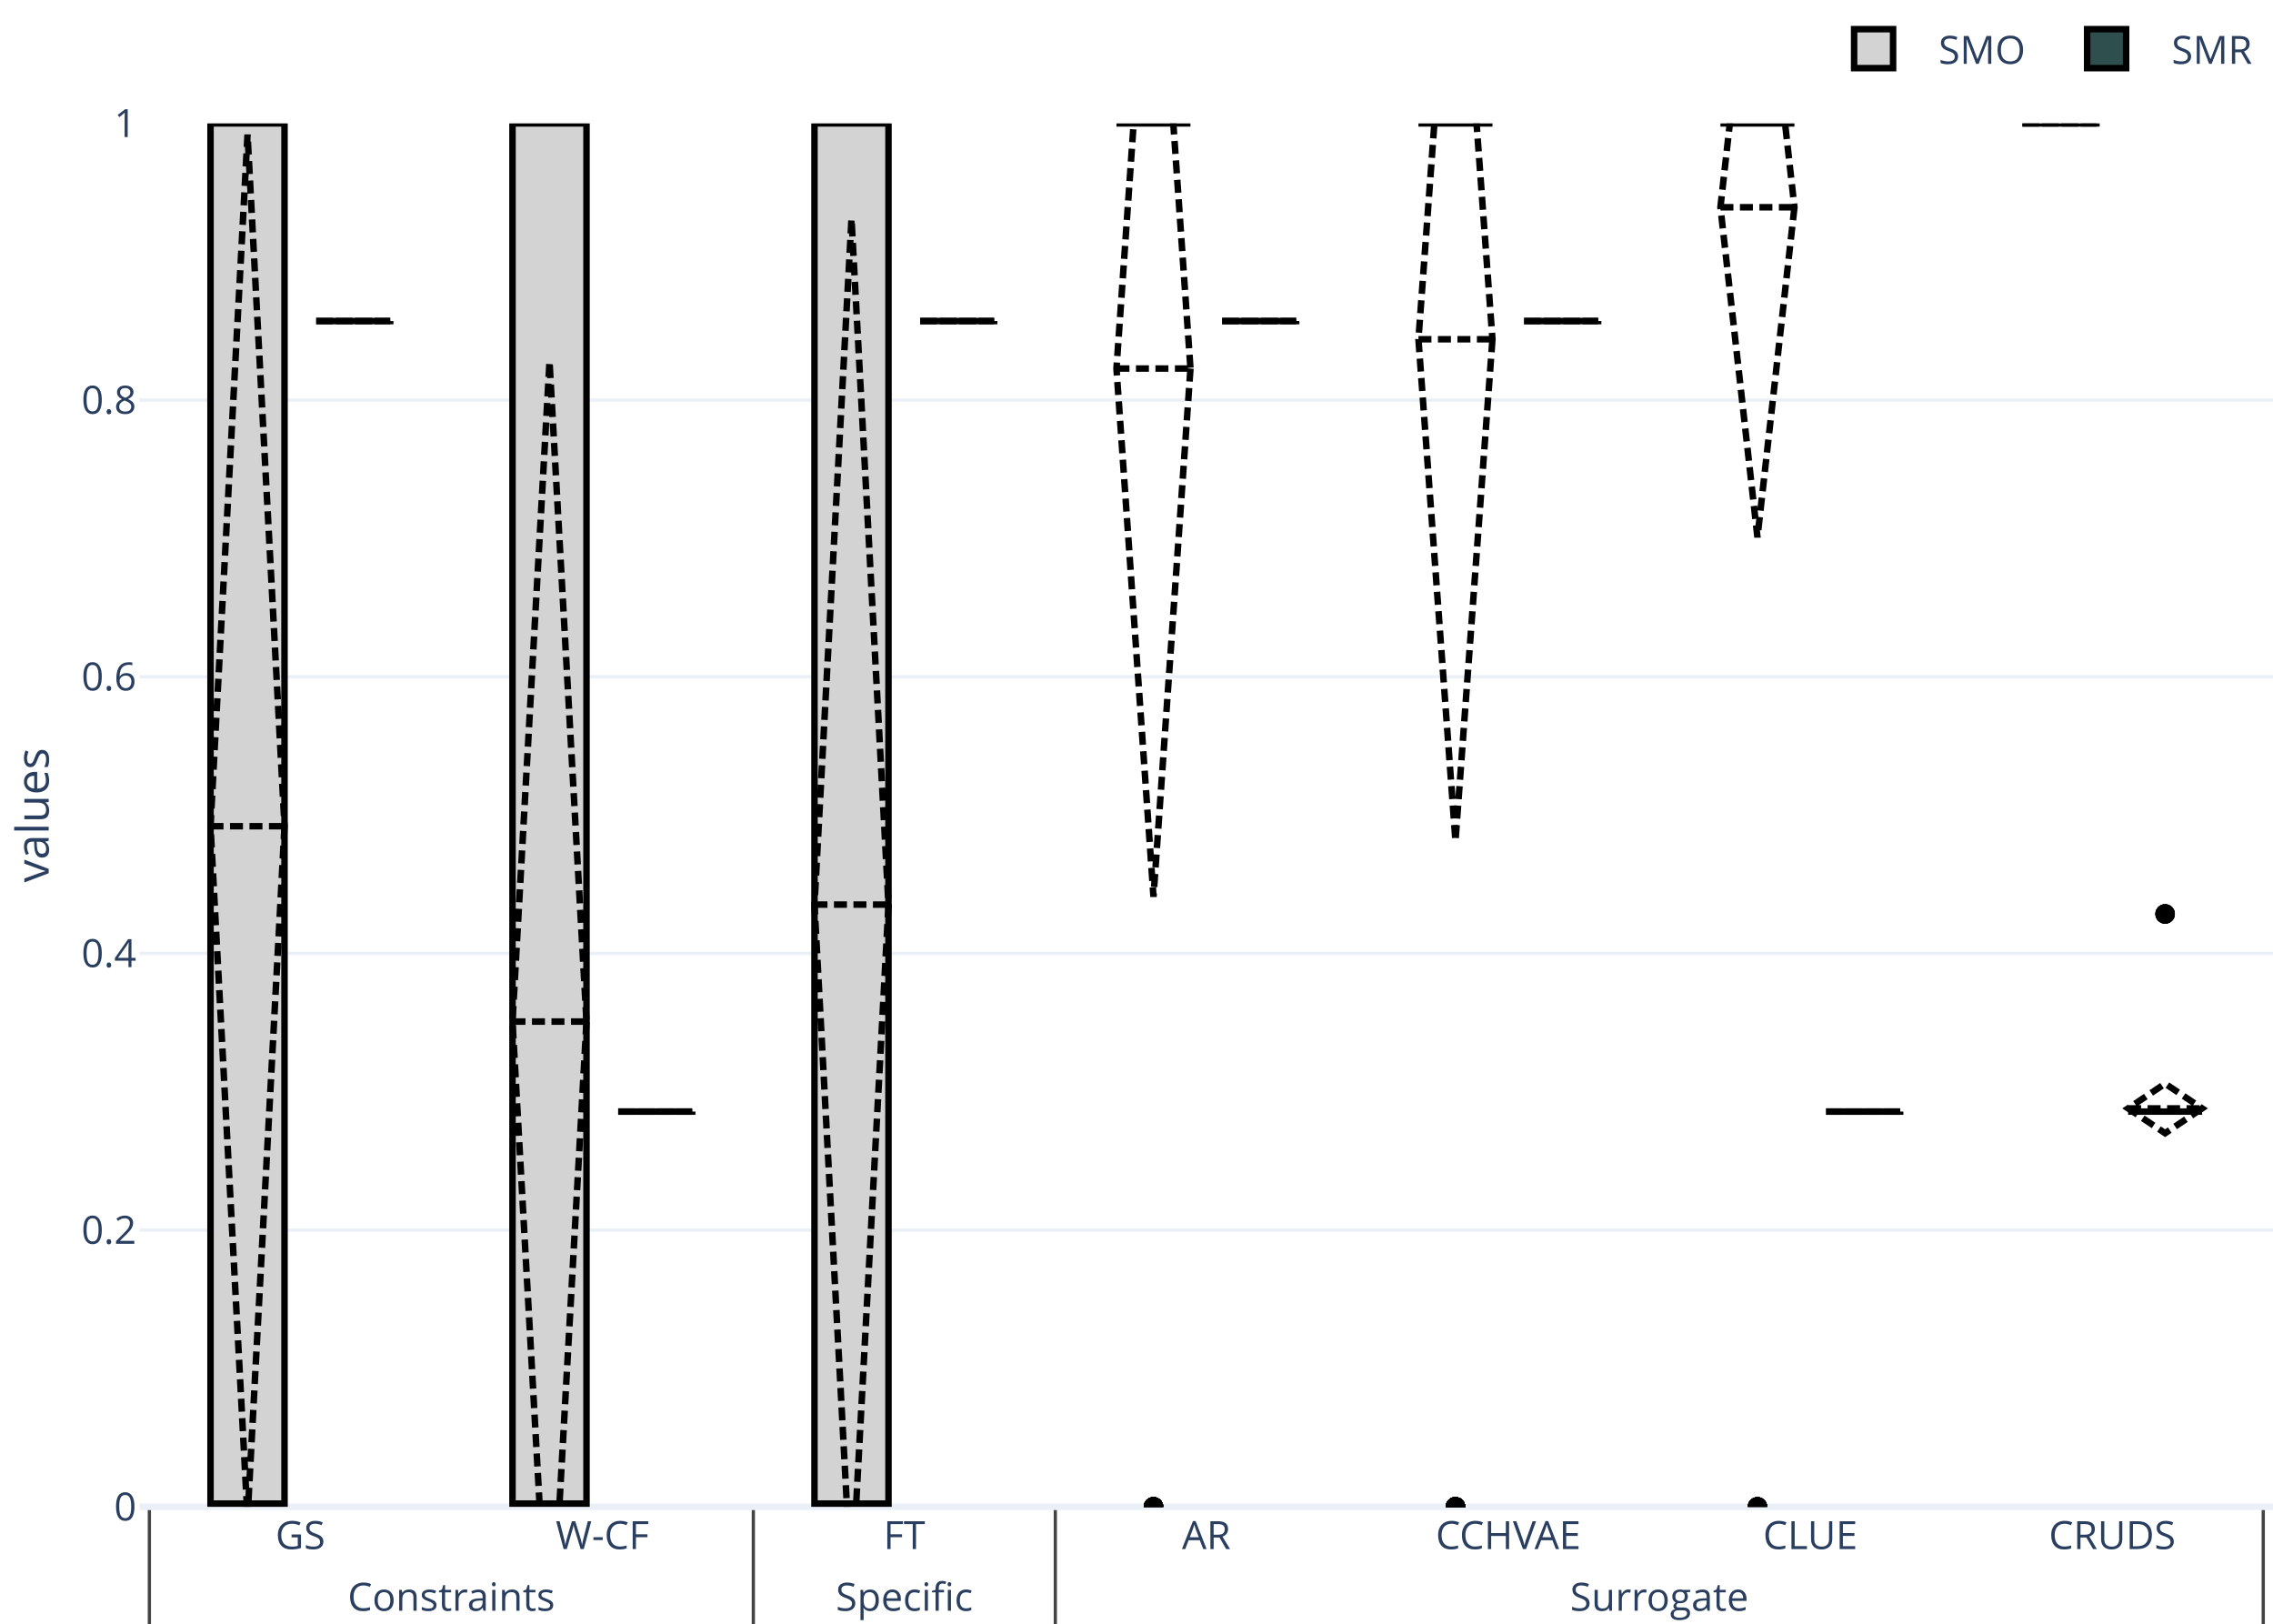
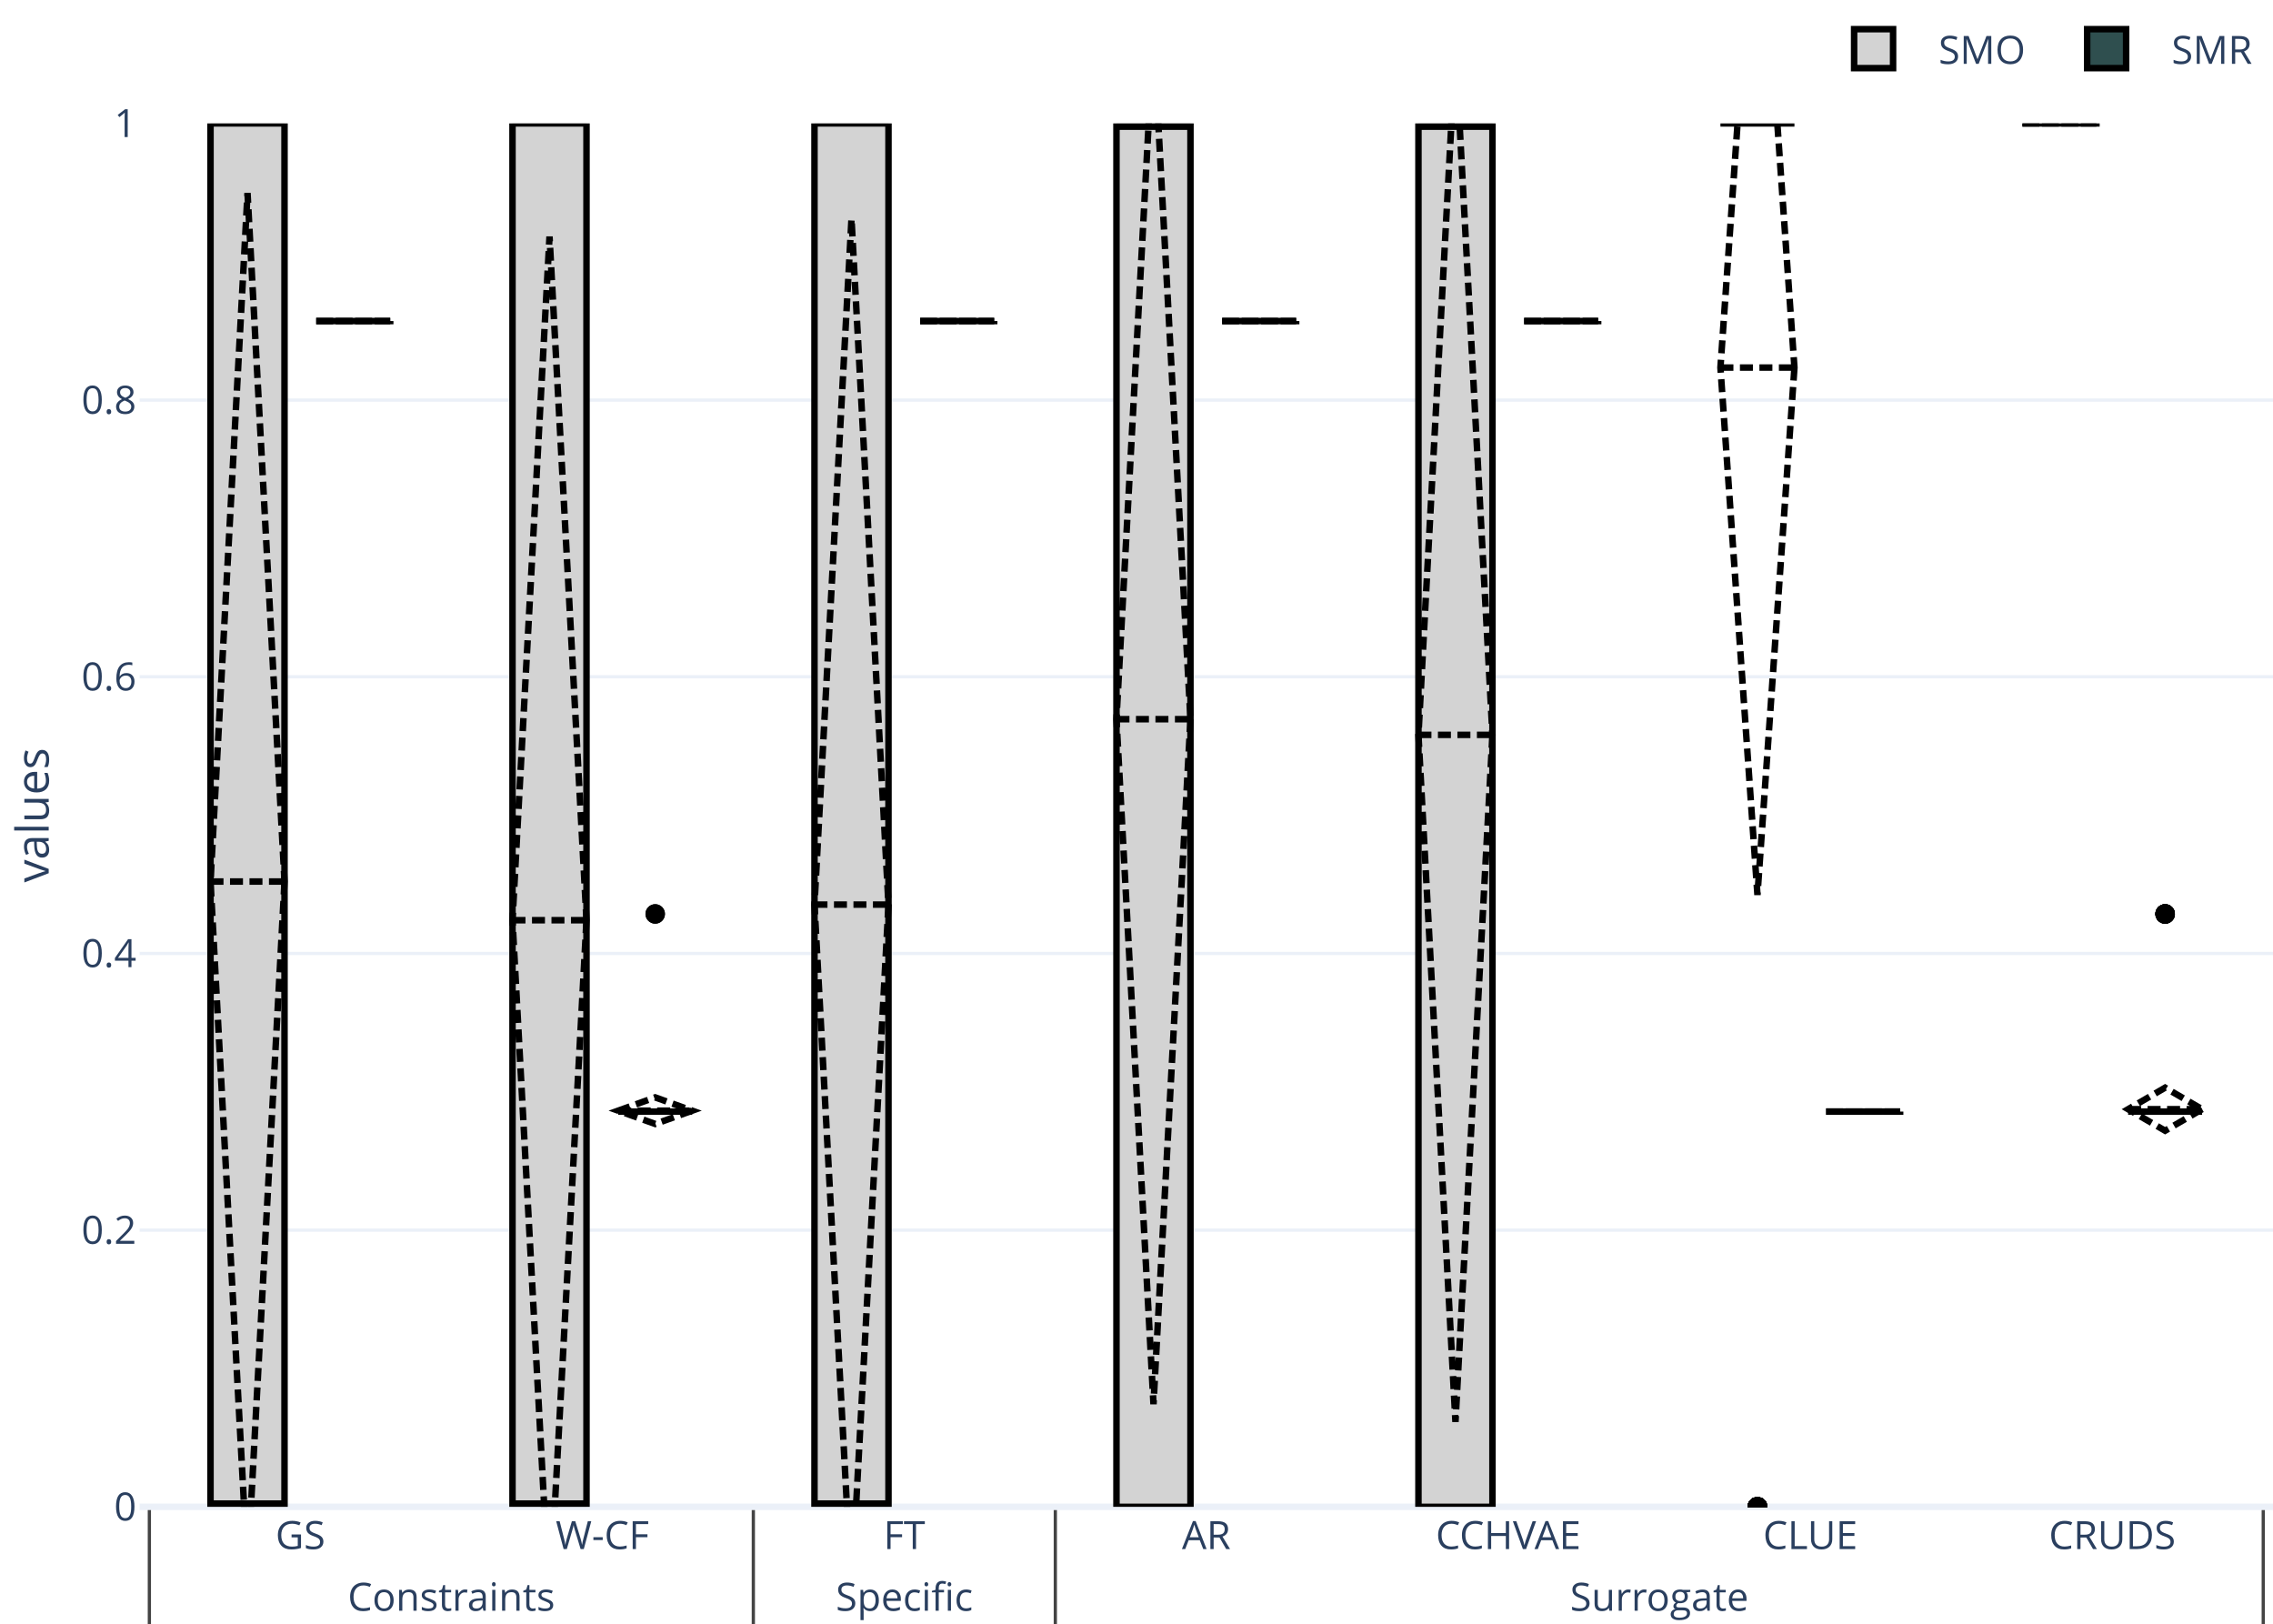
<svg xmlns="http://www.w3.org/2000/svg" class="main-svg" width="700" height="500" style="" viewBox="0 0 700 500">
  <rect x="0" y="0" width="700" height="500" style="fill: rgb(255, 255, 255); fill-opacity: 1;" />
-   <defs id="defs-c62eba">
+   <defs id="defs-f76673">
    <g class="clips">
-       <clipPath id="clipc62ebaxyplot" class="plotclip">
+       <clipPath id="clipf76673xyplot" class="plotclip">
        <rect width="657" height="426" />
      </clipPath>
-       <clipPath class="axesclip" id="clipc62ebax">
+       <clipPath class="axesclip" id="clipf76673x">
        <rect x="43" y="0" width="657" height="500" />
      </clipPath>
-       <clipPath class="axesclip" id="clipc62ebay">
+       <clipPath class="axesclip" id="clipf76673y">
        <rect x="0" y="38" width="700" height="426" />
      </clipPath>
-       <clipPath class="axesclip" id="clipc62ebaxy">
+       <clipPath class="axesclip" id="clipf76673xy">
        <rect x="43" y="38" width="657" height="426" />
      </clipPath>
    </g>
    <g class="gradients" />
    <g class="patterns" />
  </defs>
  <g class="bglayer" />
  <g class="layer-below">
    <g class="imagelayer" />
    <g class="shapelayer" />
  </g>
  <g class="cartesianlayer">
    <g class="subplot xy">
      <g class="layer-subplot">
        <g class="shapelayer" />
        <g class="imagelayer" />
      </g>
      <g class="minor-gridlayer">
        <g class="x" />
        <g class="y" />
      </g>
      <g class="gridlayer">
        <g class="x" />
        <g class="y">
          <path class="ygrid crisp" transform="translate(0,378.8)" d="M43,0h657" style="stroke: rgb(235, 240, 248); stroke-opacity: 1; stroke-width: 1px;" />
          <path class="ygrid crisp" transform="translate(0,293.6)" d="M43,0h657" style="stroke: rgb(235, 240, 248); stroke-opacity: 1; stroke-width: 1px;" />
          <path class="ygrid crisp" transform="translate(0,208.4)" d="M43,0h657" style="stroke: rgb(235, 240, 248); stroke-opacity: 1; stroke-width: 1px;" />
          <path class="ygrid crisp" transform="translate(0,123.2)" d="M43,0h657" style="stroke: rgb(235, 240, 248); stroke-opacity: 1; stroke-width: 1px;" />
        </g>
      </g>
      <g class="zerolinelayer">
        <path class="yzl zl crisp" transform="translate(0,464)" d="M43,0h657" style="stroke: rgb(235, 240, 248); stroke-opacity: 1; stroke-width: 2px;" />
      </g>
      <path class="xlines-below" />
      <path class="ylines-below" />
      <g class="overlines-below" />
      <g class="xaxislayer-below" />
      <g class="yaxislayer-below" />
      <g class="overaxes-below" />
-       <g class="plot" transform="translate(43,38)" clip-path="url(#clipc62ebaxyplot)">
+       <g class="plot" transform="translate(43,38)" clip-path="url(#clipf76673xyplot)">
        <g class="boxlayer mlayer">
          <g class="trace boxes" style="opacity: 1;">
            <path class="box" d="M21.83,425H44.62M21.83,426H44.62V0H21.83ZM33.23,426V426M33.23,0V0M27.53,426H38.92M27.53,0H38.92" style="vector-effect: non-scaling-stroke; stroke-width: 2px; stroke: rgb(0, 0, 0); stroke-opacity: 1; fill: rgb(211, 211, 211); fill-opacity: 1;" />
            <path class="box" d="M114.83,425H137.62M114.83,426H137.62V0H114.83ZM126.23,426V426M126.23,0V0M120.53,426H131.92M120.53,0H131.92" style="vector-effect: non-scaling-stroke; stroke-width: 2px; stroke: rgb(0, 0, 0); stroke-opacity: 1; fill: rgb(211, 211, 211); fill-opacity: 1;" />
            <path class="box" d="M207.83,425H230.62M207.83,426H230.62V0H207.83ZM219.23,426V426M219.23,0V0M213.53,426H224.92M213.53,0H224.92" style="vector-effect: non-scaling-stroke; stroke-width: 2px; stroke: rgb(0, 0, 0); stroke-opacity: 1; fill: rgb(211, 211, 211); fill-opacity: 1;" />
-             <path class="box" d="M300.83,0H323.62M300.83,0H323.62V0H300.83ZM312.23,0V0M312.23,0V0M306.53,0H317.92M306.53,0H317.92" style="vector-effect: non-scaling-stroke; stroke-width: 2px; stroke: rgb(0, 0, 0); stroke-opacity: 1; fill: rgb(211, 211, 211); fill-opacity: 1;" />
-             <path class="box" d="M393.83,0H416.62M393.83,0H416.62V0H393.83ZM405.23,0V0M405.23,0V0M399.53,0H410.92M399.53,0H410.92" style="vector-effect: non-scaling-stroke; stroke-width: 2px; stroke: rgb(0, 0, 0); stroke-opacity: 1; fill: rgb(211, 211, 211); fill-opacity: 1;" />
+             <path class="box" d="M300.83,1H323.62M300.83,426H323.62V0H300.83ZM312.23,426V426M312.23,0V0M306.53,426H317.92M306.53,0H317.92" style="vector-effect: non-scaling-stroke; stroke-width: 2px; stroke: rgb(0, 0, 0); stroke-opacity: 1; fill: rgb(211, 211, 211); fill-opacity: 1;" />
+             <path class="box" d="M393.83,1H416.62M393.83,426H416.62V0H393.83ZM405.23,426V426M405.23,0V0M399.53,426H410.92M399.53,0H410.92" style="vector-effect: non-scaling-stroke; stroke-width: 2px; stroke: rgb(0, 0, 0); stroke-opacity: 1; fill: rgb(211, 211, 211); fill-opacity: 1;" />
            <path class="box" d="M486.83,0H509.62M486.83,0H509.62V0H486.83ZM498.23,0V0M498.23,0V0M492.53,0H503.92M492.53,0H503.92" style="vector-effect: non-scaling-stroke; stroke-width: 2px; stroke: rgb(0, 0, 0); stroke-opacity: 1; fill: rgb(211, 211, 211); fill-opacity: 1;" />
            <path class="box" d="M579.83,0H602.62M579.83,0H602.62V0H579.83ZM591.23,0V0M591.23,0V0M585.53,0H596.92M585.53,0H596.92" style="vector-effect: non-scaling-stroke; stroke-width: 2px; stroke: rgb(0, 0, 0); stroke-opacity: 1; fill: rgb(211, 211, 211); fill-opacity: 1;" />
            <g class="points" />
            <g class="points" />
            <g class="points" />
+             <g class="points" />
+             <g class="points" />
            <g class="points">
-               <path class="point" transform="translate(312.23,426)" d="M3,0A3,3 0 1,1 0,-3A3,3 0 0,1 3,0Z" style="opacity: 1; stroke-width: 0px; fill: rgb(0, 0, 0); fill-opacity: 1;" />
-               <path class="point" transform="translate(312.23,426)" d="M3,0A3,3 0 1,1 0,-3A3,3 0 0,1 3,0Z" style="opacity: 1; stroke-width: 0px; fill: rgb(0, 0, 0); fill-opacity: 1;" />
-               <path class="point" transform="translate(312.23,426)" d="M3,0A3,3 0 1,1 0,-3A3,3 0 0,1 3,0Z" style="opacity: 1; stroke-width: 0px; fill: rgb(0, 0, 0); fill-opacity: 1;" />
-               <path class="point" transform="translate(312.23,426)" d="M3,0A3,3 0 1,1 0,-3A3,3 0 0,1 3,0Z" style="opacity: 1; stroke-width: 0px; fill: rgb(0, 0, 0); fill-opacity: 1;" />
-               <path class="point" transform="translate(312.23,426)" d="M3,0A3,3 0 1,1 0,-3A3,3 0 0,1 3,0Z" style="opacity: 1; stroke-width: 0px; fill: rgb(0, 0, 0); fill-opacity: 1;" />
-               <path class="point" transform="translate(312.23,426)" d="M3,0A3,3 0 1,1 0,-3A3,3 0 0,1 3,0Z" style="opacity: 1; stroke-width: 0px; fill: rgb(0, 0, 0); fill-opacity: 1;" />
-               <path class="point" transform="translate(312.23,426)" d="M3,0A3,3 0 1,1 0,-3A3,3 0 0,1 3,0Z" style="opacity: 1; stroke-width: 0px; fill: rgb(0, 0, 0); fill-opacity: 1;" />
-               <path class="point" transform="translate(312.23,426)" d="M3,0A3,3 0 1,1 0,-3A3,3 0 0,1 3,0Z" style="opacity: 1; stroke-width: 0px; fill: rgb(0, 0, 0); fill-opacity: 1;" />
-               <path class="point" transform="translate(312.23,426)" d="M3,0A3,3 0 1,1 0,-3A3,3 0 0,1 3,0Z" style="opacity: 1; stroke-width: 0px; fill: rgb(0, 0, 0); fill-opacity: 1;" />
-               <path class="point" transform="translate(312.23,426)" d="M3,0A3,3 0 1,1 0,-3A3,3 0 0,1 3,0Z" style="opacity: 1; stroke-width: 0px; fill: rgb(0, 0, 0); fill-opacity: 1;" />
-               <path class="point" transform="translate(312.23,426)" d="M3,0A3,3 0 1,1 0,-3A3,3 0 0,1 3,0Z" style="opacity: 1; stroke-width: 0px; fill: rgb(0, 0, 0); fill-opacity: 1;" />
-               <path class="point" transform="translate(312.23,426)" d="M3,0A3,3 0 1,1 0,-3A3,3 0 0,1 3,0Z" style="opacity: 1; stroke-width: 0px; fill: rgb(0, 0, 0); fill-opacity: 1;" />
-               <path class="point" transform="translate(312.23,426)" d="M3,0A3,3 0 1,1 0,-3A3,3 0 0,1 3,0Z" style="opacity: 1; stroke-width: 0px; fill: rgb(0, 0, 0); fill-opacity: 1;" />
-               <path class="point" transform="translate(312.23,426)" d="M3,0A3,3 0 1,1 0,-3A3,3 0 0,1 3,0Z" style="opacity: 1; stroke-width: 0px; fill: rgb(0, 0, 0); fill-opacity: 1;" />
-             </g>
-             <g class="points">
-               <path class="point" transform="translate(405.23,426)" d="M3,0A3,3 0 1,1 0,-3A3,3 0 0,1 3,0Z" style="opacity: 1; stroke-width: 0px; fill: rgb(0, 0, 0); fill-opacity: 1;" />
-               <path class="point" transform="translate(405.23,426)" d="M3,0A3,3 0 1,1 0,-3A3,3 0 0,1 3,0Z" style="opacity: 1; stroke-width: 0px; fill: rgb(0, 0, 0); fill-opacity: 1;" />
-               <path class="point" transform="translate(405.23,426)" d="M3,0A3,3 0 1,1 0,-3A3,3 0 0,1 3,0Z" style="opacity: 1; stroke-width: 0px; fill: rgb(0, 0, 0); fill-opacity: 1;" />
-               <path class="point" transform="translate(405.23,426)" d="M3,0A3,3 0 1,1 0,-3A3,3 0 0,1 3,0Z" style="opacity: 1; stroke-width: 0px; fill: rgb(0, 0, 0); fill-opacity: 1;" />
-               <path class="point" transform="translate(405.23,426)" d="M3,0A3,3 0 1,1 0,-3A3,3 0 0,1 3,0Z" style="opacity: 1; stroke-width: 0px; fill: rgb(0, 0, 0); fill-opacity: 1;" />
-               <path class="point" transform="translate(405.23,426)" d="M3,0A3,3 0 1,1 0,-3A3,3 0 0,1 3,0Z" style="opacity: 1; stroke-width: 0px; fill: rgb(0, 0, 0); fill-opacity: 1;" />
-               <path class="point" transform="translate(405.23,426)" d="M3,0A3,3 0 1,1 0,-3A3,3 0 0,1 3,0Z" style="opacity: 1; stroke-width: 0px; fill: rgb(0, 0, 0); fill-opacity: 1;" />
-               <path class="point" transform="translate(405.23,426)" d="M3,0A3,3 0 1,1 0,-3A3,3 0 0,1 3,0Z" style="opacity: 1; stroke-width: 0px; fill: rgb(0, 0, 0); fill-opacity: 1;" />
-               <path class="point" transform="translate(405.23,426)" d="M3,0A3,3 0 1,1 0,-3A3,3 0 0,1 3,0Z" style="opacity: 1; stroke-width: 0px; fill: rgb(0, 0, 0); fill-opacity: 1;" />
-               <path class="point" transform="translate(405.23,426)" d="M3,0A3,3 0 1,1 0,-3A3,3 0 0,1 3,0Z" style="opacity: 1; stroke-width: 0px; fill: rgb(0, 0, 0); fill-opacity: 1;" />
-               <path class="point" transform="translate(405.23,426)" d="M3,0A3,3 0 1,1 0,-3A3,3 0 0,1 3,0Z" style="opacity: 1; stroke-width: 0px; fill: rgb(0, 0, 0); fill-opacity: 1;" />
-               <path class="point" transform="translate(405.23,426)" d="M3,0A3,3 0 1,1 0,-3A3,3 0 0,1 3,0Z" style="opacity: 1; stroke-width: 0px; fill: rgb(0, 0, 0); fill-opacity: 1;" />
-               <path class="point" transform="translate(405.23,426)" d="M3,0A3,3 0 1,1 0,-3A3,3 0 0,1 3,0Z" style="opacity: 1; stroke-width: 0px; fill: rgb(0, 0, 0); fill-opacity: 1;" />
-               <path class="point" transform="translate(405.23,426)" d="M3,0A3,3 0 1,1 0,-3A3,3 0 0,1 3,0Z" style="opacity: 1; stroke-width: 0px; fill: rgb(0, 0, 0); fill-opacity: 1;" />
-               <path class="point" transform="translate(405.23,426)" d="M3,0A3,3 0 1,1 0,-3A3,3 0 0,1 3,0Z" style="opacity: 1; stroke-width: 0px; fill: rgb(0, 0, 0); fill-opacity: 1;" />
-               <path class="point" transform="translate(405.23,426)" d="M3,0A3,3 0 1,1 0,-3A3,3 0 0,1 3,0Z" style="opacity: 1; stroke-width: 0px; fill: rgb(0, 0, 0); fill-opacity: 1;" />
-               <path class="point" transform="translate(405.23,426)" d="M3,0A3,3 0 1,1 0,-3A3,3 0 0,1 3,0Z" style="opacity: 1; stroke-width: 0px; fill: rgb(0, 0, 0); fill-opacity: 1;" />
-               <path class="point" transform="translate(405.23,426)" d="M3,0A3,3 0 1,1 0,-3A3,3 0 0,1 3,0Z" style="opacity: 1; stroke-width: 0px; fill: rgb(0, 0, 0); fill-opacity: 1;" />
-               <path class="point" transform="translate(405.23,426)" d="M3,0A3,3 0 1,1 0,-3A3,3 0 0,1 3,0Z" style="opacity: 1; stroke-width: 0px; fill: rgb(0, 0, 0); fill-opacity: 1;" />
-               <path class="point" transform="translate(405.23,426)" d="M3,0A3,3 0 1,1 0,-3A3,3 0 0,1 3,0Z" style="opacity: 1; stroke-width: 0px; fill: rgb(0, 0, 0); fill-opacity: 1;" />
-               <path class="point" transform="translate(405.23,426)" d="M3,0A3,3 0 1,1 0,-3A3,3 0 0,1 3,0Z" style="opacity: 1; stroke-width: 0px; fill: rgb(0, 0, 0); fill-opacity: 1;" />
-               <path class="point" transform="translate(405.23,426)" d="M3,0A3,3 0 1,1 0,-3A3,3 0 0,1 3,0Z" style="opacity: 1; stroke-width: 0px; fill: rgb(0, 0, 0); fill-opacity: 1;" />
-               <path class="point" transform="translate(405.23,426)" d="M3,0A3,3 0 1,1 0,-3A3,3 0 0,1 3,0Z" style="opacity: 1; stroke-width: 0px; fill: rgb(0, 0, 0); fill-opacity: 1;" />
-               <path class="point" transform="translate(405.23,426)" d="M3,0A3,3 0 1,1 0,-3A3,3 0 0,1 3,0Z" style="opacity: 1; stroke-width: 0px; fill: rgb(0, 0, 0); fill-opacity: 1;" />
-               <path class="point" transform="translate(405.23,426)" d="M3,0A3,3 0 1,1 0,-3A3,3 0 0,1 3,0Z" style="opacity: 1; stroke-width: 0px; fill: rgb(0, 0, 0); fill-opacity: 1;" />
-               <path class="point" transform="translate(405.23,426)" d="M3,0A3,3 0 1,1 0,-3A3,3 0 0,1 3,0Z" style="opacity: 1; stroke-width: 0px; fill: rgb(0, 0, 0); fill-opacity: 1;" />
-               <path class="point" transform="translate(405.23,426)" d="M3,0A3,3 0 1,1 0,-3A3,3 0 0,1 3,0Z" style="opacity: 1; stroke-width: 0px; fill: rgb(0, 0, 0); fill-opacity: 1;" />
-               <path class="point" transform="translate(405.23,426)" d="M3,0A3,3 0 1,1 0,-3A3,3 0 0,1 3,0Z" style="opacity: 1; stroke-width: 0px; fill: rgb(0, 0, 0); fill-opacity: 1;" />
-               <path class="point" transform="translate(405.23,426)" d="M3,0A3,3 0 1,1 0,-3A3,3 0 0,1 3,0Z" style="opacity: 1; stroke-width: 0px; fill: rgb(0, 0, 0); fill-opacity: 1;" />
-               <path class="point" transform="translate(405.23,426)" d="M3,0A3,3 0 1,1 0,-3A3,3 0 0,1 3,0Z" style="opacity: 1; stroke-width: 0px; fill: rgb(0, 0, 0); fill-opacity: 1;" />
-               <path class="point" transform="translate(405.23,426)" d="M3,0A3,3 0 1,1 0,-3A3,3 0 0,1 3,0Z" style="opacity: 1; stroke-width: 0px; fill: rgb(0, 0, 0); fill-opacity: 1;" />
-               <path class="point" transform="translate(405.23,426)" d="M3,0A3,3 0 1,1 0,-3A3,3 0 0,1 3,0Z" style="opacity: 1; stroke-width: 0px; fill: rgb(0, 0, 0); fill-opacity: 1;" />
-               <path class="point" transform="translate(405.23,426)" d="M3,0A3,3 0 1,1 0,-3A3,3 0 0,1 3,0Z" style="opacity: 1; stroke-width: 0px; fill: rgb(0, 0, 0); fill-opacity: 1;" />
-               <path class="point" transform="translate(405.23,426)" d="M3,0A3,3 0 1,1 0,-3A3,3 0 0,1 3,0Z" style="opacity: 1; stroke-width: 0px; fill: rgb(0, 0, 0); fill-opacity: 1;" />
-               <path class="point" transform="translate(405.23,426)" d="M3,0A3,3 0 1,1 0,-3A3,3 0 0,1 3,0Z" style="opacity: 1; stroke-width: 0px; fill: rgb(0, 0, 0); fill-opacity: 1;" />
-               <path class="point" transform="translate(405.23,426)" d="M3,0A3,3 0 1,1 0,-3A3,3 0 0,1 3,0Z" style="opacity: 1; stroke-width: 0px; fill: rgb(0, 0, 0); fill-opacity: 1;" />
-               <path class="point" transform="translate(405.23,426)" d="M3,0A3,3 0 1,1 0,-3A3,3 0 0,1 3,0Z" style="opacity: 1; stroke-width: 0px; fill: rgb(0, 0, 0); fill-opacity: 1;" />
-               <path class="point" transform="translate(405.23,426)" d="M3,0A3,3 0 1,1 0,-3A3,3 0 0,1 3,0Z" style="opacity: 1; stroke-width: 0px; fill: rgb(0, 0, 0); fill-opacity: 1;" />
-               <path class="point" transform="translate(405.23,426)" d="M3,0A3,3 0 1,1 0,-3A3,3 0 0,1 3,0Z" style="opacity: 1; stroke-width: 0px; fill: rgb(0, 0, 0); fill-opacity: 1;" />
-             </g>
-             <g class="points">
-               <path class="point" transform="translate(498.23,426)" d="M3,0A3,3 0 1,1 0,-3A3,3 0 0,1 3,0Z" style="opacity: 1; stroke-width: 0px; fill: rgb(0, 0, 0); fill-opacity: 1;" />
-               <path class="point" transform="translate(498.23,426)" d="M3,0A3,3 0 1,1 0,-3A3,3 0 0,1 3,0Z" style="opacity: 1; stroke-width: 0px; fill: rgb(0, 0, 0); fill-opacity: 1;" />
-               <path class="point" transform="translate(498.23,426)" d="M3,0A3,3 0 1,1 0,-3A3,3 0 0,1 3,0Z" style="opacity: 1; stroke-width: 0px; fill: rgb(0, 0, 0); fill-opacity: 1;" />
-               <path class="point" transform="translate(498.23,426)" d="M3,0A3,3 0 1,1 0,-3A3,3 0 0,1 3,0Z" style="opacity: 1; stroke-width: 0px; fill: rgb(0, 0, 0); fill-opacity: 1;" />
-               <path class="point" transform="translate(498.23,426)" d="M3,0A3,3 0 1,1 0,-3A3,3 0 0,1 3,0Z" style="opacity: 1; stroke-width: 0px; fill: rgb(0, 0, 0); fill-opacity: 1;" />
-               <path class="point" transform="translate(498.23,426)" d="M3,0A3,3 0 1,1 0,-3A3,3 0 0,1 3,0Z" style="opacity: 1; stroke-width: 0px; fill: rgb(0, 0, 0); fill-opacity: 1;" />
-             </g>
-             <g class="points" />
-             <path class="mean" d="M21.83,216.41H44.62m0,0L33.23,429.38L21.83,216.41L33.23,3.44Z" style="fill: none; vector-effect: non-scaling-stroke; stroke-width: 2; stroke-dasharray: 4px, 2px; stroke: rgb(0, 0, 0); stroke-opacity: 1;" />
-             <path class="mean" d="M114.83,276.57H137.62m0,0L126.23,479.86L114.83,276.57L126.23,73.27Z" style="fill: none; vector-effect: non-scaling-stroke; stroke-width: 2; stroke-dasharray: 4px, 2px; stroke: rgb(0, 0, 0); stroke-opacity: 1;" />
+               <path class="point" transform="translate(498.23,426)" d="M3,0A3,3 0 1,1 0,-3A3,3 0 0,1 3,0Z" style="opacity: 1; stroke-width: 0px; fill: rgb(0, 0, 0); fill-opacity: 1;" />
+               <path class="point" transform="translate(498.23,426)" d="M3,0A3,3 0 1,1 0,-3A3,3 0 0,1 3,0Z" style="opacity: 1; stroke-width: 0px; fill: rgb(0, 0, 0); fill-opacity: 1;" />
+               <path class="point" transform="translate(498.23,426)" d="M3,0A3,3 0 1,1 0,-3A3,3 0 0,1 3,0Z" style="opacity: 1; stroke-width: 0px; fill: rgb(0, 0, 0); fill-opacity: 1;" />
+               <path class="point" transform="translate(498.23,426)" d="M3,0A3,3 0 1,1 0,-3A3,3 0 0,1 3,0Z" style="opacity: 1; stroke-width: 0px; fill: rgb(0, 0, 0); fill-opacity: 1;" />
+               <path class="point" transform="translate(498.23,426)" d="M3,0A3,3 0 1,1 0,-3A3,3 0 0,1 3,0Z" style="opacity: 1; stroke-width: 0px; fill: rgb(0, 0, 0); fill-opacity: 1;" />
+               <path class="point" transform="translate(498.23,426)" d="M3,0A3,3 0 1,1 0,-3A3,3 0 0,1 3,0Z" style="opacity: 1; stroke-width: 0px; fill: rgb(0, 0, 0); fill-opacity: 1;" />
+               <path class="point" transform="translate(498.23,426)" d="M3,0A3,3 0 1,1 0,-3A3,3 0 0,1 3,0Z" style="opacity: 1; stroke-width: 0px; fill: rgb(0, 0, 0); fill-opacity: 1;" />
+               <path class="point" transform="translate(498.23,426)" d="M3,0A3,3 0 1,1 0,-3A3,3 0 0,1 3,0Z" style="opacity: 1; stroke-width: 0px; fill: rgb(0, 0, 0); fill-opacity: 1;" />
+               <path class="point" transform="translate(498.23,426)" d="M3,0A3,3 0 1,1 0,-3A3,3 0 0,1 3,0Z" style="opacity: 1; stroke-width: 0px; fill: rgb(0, 0, 0); fill-opacity: 1;" />
+               <path class="point" transform="translate(498.23,426)" d="M3,0A3,3 0 1,1 0,-3A3,3 0 0,1 3,0Z" style="opacity: 1; stroke-width: 0px; fill: rgb(0, 0, 0); fill-opacity: 1;" />
+               <path class="point" transform="translate(498.23,426)" d="M3,0A3,3 0 1,1 0,-3A3,3 0 0,1 3,0Z" style="opacity: 1; stroke-width: 0px; fill: rgb(0, 0, 0); fill-opacity: 1;" />
+               <path class="point" transform="translate(498.23,426)" d="M3,0A3,3 0 1,1 0,-3A3,3 0 0,1 3,0Z" style="opacity: 1; stroke-width: 0px; fill: rgb(0, 0, 0); fill-opacity: 1;" />
+               <path class="point" transform="translate(498.23,426)" d="M3,0A3,3 0 1,1 0,-3A3,3 0 0,1 3,0Z" style="opacity: 1; stroke-width: 0px; fill: rgb(0, 0, 0); fill-opacity: 1;" />
+               <path class="point" transform="translate(498.23,426)" d="M3,0A3,3 0 1,1 0,-3A3,3 0 0,1 3,0Z" style="opacity: 1; stroke-width: 0px; fill: rgb(0, 0, 0); fill-opacity: 1;" />
+               <path class="point" transform="translate(498.23,426)" d="M3,0A3,3 0 1,1 0,-3A3,3 0 0,1 3,0Z" style="opacity: 1; stroke-width: 0px; fill: rgb(0, 0, 0); fill-opacity: 1;" />
+               <path class="point" transform="translate(498.23,426)" d="M3,0A3,3 0 1,1 0,-3A3,3 0 0,1 3,0Z" style="opacity: 1; stroke-width: 0px; fill: rgb(0, 0, 0); fill-opacity: 1;" />
+               <path class="point" transform="translate(498.23,426)" d="M3,0A3,3 0 1,1 0,-3A3,3 0 0,1 3,0Z" style="opacity: 1; stroke-width: 0px; fill: rgb(0, 0, 0); fill-opacity: 1;" />
+               <path class="point" transform="translate(498.23,426)" d="M3,0A3,3 0 1,1 0,-3A3,3 0 0,1 3,0Z" style="opacity: 1; stroke-width: 0px; fill: rgb(0, 0, 0); fill-opacity: 1;" />
+               <path class="point" transform="translate(498.23,426)" d="M3,0A3,3 0 1,1 0,-3A3,3 0 0,1 3,0Z" style="opacity: 1; stroke-width: 0px; fill: rgb(0, 0, 0); fill-opacity: 1;" />
+               <path class="point" transform="translate(498.23,426)" d="M3,0A3,3 0 1,1 0,-3A3,3 0 0,1 3,0Z" style="opacity: 1; stroke-width: 0px; fill: rgb(0, 0, 0); fill-opacity: 1;" />
+               <path class="point" transform="translate(498.23,426)" d="M3,0A3,3 0 1,1 0,-3A3,3 0 0,1 3,0Z" style="opacity: 1; stroke-width: 0px; fill: rgb(0, 0, 0); fill-opacity: 1;" />
+               <path class="point" transform="translate(498.23,426)" d="M3,0A3,3 0 1,1 0,-3A3,3 0 0,1 3,0Z" style="opacity: 1; stroke-width: 0px; fill: rgb(0, 0, 0); fill-opacity: 1;" />
+               <path class="point" transform="translate(498.23,426)" d="M3,0A3,3 0 1,1 0,-3A3,3 0 0,1 3,0Z" style="opacity: 1; stroke-width: 0px; fill: rgb(0, 0, 0); fill-opacity: 1;" />
+               <path class="point" transform="translate(498.23,426)" d="M3,0A3,3 0 1,1 0,-3A3,3 0 0,1 3,0Z" style="opacity: 1; stroke-width: 0px; fill: rgb(0, 0, 0); fill-opacity: 1;" />
+               <path class="point" transform="translate(498.23,426)" d="M3,0A3,3 0 1,1 0,-3A3,3 0 0,1 3,0Z" style="opacity: 1; stroke-width: 0px; fill: rgb(0, 0, 0); fill-opacity: 1;" />
+               <path class="point" transform="translate(498.23,426)" d="M3,0A3,3 0 1,1 0,-3A3,3 0 0,1 3,0Z" style="opacity: 1; stroke-width: 0px; fill: rgb(0, 0, 0); fill-opacity: 1;" />
+               <path class="point" transform="translate(498.23,426)" d="M3,0A3,3 0 1,1 0,-3A3,3 0 0,1 3,0Z" style="opacity: 1; stroke-width: 0px; fill: rgb(0, 0, 0); fill-opacity: 1;" />
+               <path class="point" transform="translate(498.23,426)" d="M3,0A3,3 0 1,1 0,-3A3,3 0 0,1 3,0Z" style="opacity: 1; stroke-width: 0px; fill: rgb(0, 0, 0); fill-opacity: 1;" />
+               <path class="point" transform="translate(498.23,426)" d="M3,0A3,3 0 1,1 0,-3A3,3 0 0,1 3,0Z" style="opacity: 1; stroke-width: 0px; fill: rgb(0, 0, 0); fill-opacity: 1;" />
+               <path class="point" transform="translate(498.23,426)" d="M3,0A3,3 0 1,1 0,-3A3,3 0 0,1 3,0Z" style="opacity: 1; stroke-width: 0px; fill: rgb(0, 0, 0); fill-opacity: 1;" />
+             </g>
+             <g class="points" />
+             <path class="mean" d="M21.83,233.45H44.62m0,0L33.23,445.46L21.83,233.45L33.23,21.43Z" style="fill: none; vector-effect: non-scaling-stroke; stroke-width: 2; stroke-dasharray: 4px, 2px; stroke: rgb(0, 0, 0); stroke-opacity: 1;" />
+             <path class="mean" d="M114.83,245.36H137.62m0,0L126.23,455.89L114.83,245.36L126.23,34.83Z" style="fill: none; vector-effect: non-scaling-stroke; stroke-width: 2; stroke-dasharray: 4px, 2px; stroke: rgb(0, 0, 0); stroke-opacity: 1;" />
            <path class="mean" d="M207.83,240.56H230.62m0,0L219.23,451.77L207.83,240.56L219.23,29.36Z" style="fill: none; vector-effect: non-scaling-stroke; stroke-width: 2; stroke-dasharray: 4px, 2px; stroke: rgb(0, 0, 0); stroke-opacity: 1;" />
-             <path class="mean" d="M300.83,75.49H323.62m0,0L312.23,238.16L300.83,75.49L312.23,-87.17Z" style="fill: none; vector-effect: non-scaling-stroke; stroke-width: 2; stroke-dasharray: 4px, 2px; stroke: rgb(0, 0, 0); stroke-opacity: 1;" />
-             <path class="mean" d="M393.83,66.46H416.62m0,0L405.23,221.03L393.83,66.46L405.23,-88.12Z" style="fill: none; vector-effect: non-scaling-stroke; stroke-width: 2; stroke-dasharray: 4px, 2px; stroke: rgb(0, 0, 0); stroke-opacity: 1;" />
-             <path class="mean" d="M486.83,25.82H509.62m0,0L498.23,127.46L486.83,25.82L498.23,-75.83Z" style="fill: none; vector-effect: non-scaling-stroke; stroke-width: 2; stroke-dasharray: 4px, 2px; stroke: rgb(0, 0, 0); stroke-opacity: 1;" />
+             <path class="mean" d="M300.83,183.46H323.62m0,0L312.23,394.4L300.83,183.46L312.23,-27.48Z" style="fill: none; vector-effect: non-scaling-stroke; stroke-width: 2; stroke-dasharray: 4px, 2px; stroke: rgb(0, 0, 0); stroke-opacity: 1;" />
+             <path class="mean" d="M393.83,188.29H416.62m0,0L405.23,399.85L393.83,188.29L405.23,-23.27Z" style="fill: none; vector-effect: non-scaling-stroke; stroke-width: 2; stroke-dasharray: 4px, 2px; stroke: rgb(0, 0, 0); stroke-opacity: 1;" />
+             <path class="mean" d="M486.83,75.18H509.62m0,0L498.23,237.58L486.83,75.18L498.23,-87.22Z" style="fill: none; vector-effect: non-scaling-stroke; stroke-width: 2; stroke-dasharray: 4px, 2px; stroke: rgb(0, 0, 0); stroke-opacity: 1;" />
            <path class="mean" d="M579.83,0H602.62m0,0L591.23,0L579.83,0L591.23,0Z" style="fill: none; vector-effect: non-scaling-stroke; stroke-width: 2; stroke-dasharray: 4px, 2px; stroke: rgb(0, 0, 0); stroke-opacity: 1;" />
          </g>
          <g class="trace boxes" style="opacity: 1;">
            <path class="box" d="M54.38,60.86H77.17M54.38,60.86H77.17V60.86H54.38ZM65.78,60.86V60.86M65.78,60.86V60.86M60.08,60.86H71.47M60.08,60.86H71.47" style="vector-effect: non-scaling-stroke; stroke-width: 2px; stroke: rgb(0, 0, 0); stroke-opacity: 1; fill: rgb(47, 79, 79); fill-opacity: 1;" />
            <path class="box" d="M147.38,304.29H170.17M147.38,304.29H170.17V304.29H147.38ZM158.78,304.29V304.29M158.78,304.29V304.29M153.08,304.29H164.47M153.08,304.29H164.47" style="vector-effect: non-scaling-stroke; stroke-width: 2px; stroke: rgb(0, 0, 0); stroke-opacity: 1; fill: rgb(47, 79, 79); fill-opacity: 1;" />
            <path class="box" d="M240.38,60.86H263.17M240.38,60.86H263.17V60.86H240.38ZM251.77,60.86V60.86M251.77,60.86V60.86M246.08,60.86H257.47M246.08,60.86H257.47" style="vector-effect: non-scaling-stroke; stroke-width: 2px; stroke: rgb(0, 0, 0); stroke-opacity: 1; fill: rgb(47, 79, 79); fill-opacity: 1;" />
            <path class="box" d="M333.38,60.86H356.17M333.38,60.86H356.17V60.86H333.38ZM344.78,60.86V60.86M344.78,60.86V60.86M339.08,60.86H350.47M339.08,60.86H350.47" style="vector-effect: non-scaling-stroke; stroke-width: 2px; stroke: rgb(0, 0, 0); stroke-opacity: 1; fill: rgb(47, 79, 79); fill-opacity: 1;" />
            <path class="box" d="M426.38,60.86H449.17M426.38,60.86H449.17V60.86H426.38ZM437.78,60.86V60.86M437.78,60.86V60.86M432.08,60.86H443.47M432.08,60.86H443.47" style="vector-effect: non-scaling-stroke; stroke-width: 2px; stroke: rgb(0, 0, 0); stroke-opacity: 1; fill: rgb(47, 79, 79); fill-opacity: 1;" />
            <path class="box" d="M519.38,304.29H542.17M519.38,304.29H542.17V304.29H519.38ZM530.78,304.29V304.29M530.78,304.29V304.29M525.08,304.29H536.47M525.08,304.29H536.47" style="vector-effect: non-scaling-stroke; stroke-width: 2px; stroke: rgb(0, 0, 0); stroke-opacity: 1; fill: rgb(47, 79, 79); fill-opacity: 1;" />
            <path class="box" d="M612.38,304.29H635.17M612.38,304.29H635.17V304.29H612.38ZM623.78,304.29V304.29M623.78,304.29V304.29M618.08,304.29H629.47M618.08,304.29H629.47" style="vector-effect: non-scaling-stroke; stroke-width: 2px; stroke: rgb(0, 0, 0); stroke-opacity: 1; fill: rgb(47, 79, 79); fill-opacity: 1;" />
            <g class="points" />
-             <g class="points" />
-             <g class="points" />
-             <g class="points" />
-             <g class="points" />
-             <g class="points" />
            <g class="points">
+               <path class="point" transform="translate(158.78,243.43)" d="M3,0A3,3 0 1,1 0,-3A3,3 0 0,1 3,0Z" style="opacity: 1; stroke-width: 0px; fill: rgb(0, 0, 0); fill-opacity: 1;" />
+               <path class="point" transform="translate(158.78,243.43)" d="M3,0A3,3 0 1,1 0,-3A3,3 0 0,1 3,0Z" style="opacity: 1; stroke-width: 0px; fill: rgb(0, 0, 0); fill-opacity: 1;" />
+             </g>
+             <g class="points" />
+             <g class="points" />
+             <g class="points" />
+             <g class="points" />
+             <g class="points">
+               <path class="point" transform="translate(623.78,243.43)" d="M3,0A3,3 0 1,1 0,-3A3,3 0 0,1 3,0Z" style="opacity: 1; stroke-width: 0px; fill: rgb(0, 0, 0); fill-opacity: 1;" />
+               <path class="point" transform="translate(623.78,243.43)" d="M3,0A3,3 0 1,1 0,-3A3,3 0 0,1 3,0Z" style="opacity: 1; stroke-width: 0px; fill: rgb(0, 0, 0); fill-opacity: 1;" />
              <path class="point" transform="translate(623.78,243.43)" d="M3,0A3,3 0 1,1 0,-3A3,3 0 0,1 3,0Z" style="opacity: 1; stroke-width: 0px; fill: rgb(0, 0, 0); fill-opacity: 1;" />
              <path class="point" transform="translate(623.78,243.43)" d="M3,0A3,3 0 1,1 0,-3A3,3 0 0,1 3,0Z" style="opacity: 1; stroke-width: 0px; fill: rgb(0, 0, 0); fill-opacity: 1;" />
              <path class="point" transform="translate(623.78,243.43)" d="M3,0A3,3 0 1,1 0,-3A3,3 0 0,1 3,0Z" style="opacity: 1; stroke-width: 0px; fill: rgb(0, 0, 0); fill-opacity: 1;" />
              <path class="point" transform="translate(623.78,243.43)" d="M3,0A3,3 0 1,1 0,-3A3,3 0 0,1 3,0Z" style="opacity: 1; stroke-width: 0px; fill: rgb(0, 0, 0); fill-opacity: 1;" />
            </g>
            <path class="mean" d="M54.38,60.86H77.17m0,0L65.78,60.86L54.38,60.86L65.78,60.86Z" style="fill: none; vector-effect: non-scaling-stroke; stroke-width: 2; stroke-dasharray: 4px, 2px; stroke: rgb(0, 0, 0); stroke-opacity: 1;" />
-             <path class="mean" d="M147.38,304.29H170.17m0,0L158.78,304.29L147.38,304.29L158.78,304.29Z" style="fill: none; vector-effect: non-scaling-stroke; stroke-width: 2; stroke-dasharray: 4px, 2px; stroke: rgb(0, 0, 0); stroke-opacity: 1;" />
+             <path class="mean" d="M147.38,304.01H170.17m0,0L158.78,308.1L147.38,304.01L158.78,299.92Z" style="fill: none; vector-effect: non-scaling-stroke; stroke-width: 2; stroke-dasharray: 4px, 2px; stroke: rgb(0, 0, 0); stroke-opacity: 1;" />
            <path class="mean" d="M240.38,60.86H263.17m0,0L251.77,60.86L240.38,60.86L251.77,60.86Z" style="fill: none; vector-effect: non-scaling-stroke; stroke-width: 2; stroke-dasharray: 4px, 2px; stroke: rgb(0, 0, 0); stroke-opacity: 1;" />
            <path class="mean" d="M333.38,60.86H356.17m0,0L344.78,60.86L333.38,60.86L344.78,60.86Z" style="fill: none; vector-effect: non-scaling-stroke; stroke-width: 2; stroke-dasharray: 4px, 2px; stroke: rgb(0, 0, 0); stroke-opacity: 1;" />
            <path class="mean" d="M426.38,60.86H449.17m0,0L437.78,60.86L426.38,60.86L437.78,60.86Z" style="fill: none; vector-effect: non-scaling-stroke; stroke-width: 2; stroke-dasharray: 4px, 2px; stroke: rgb(0, 0, 0); stroke-opacity: 1;" />
            <path class="mean" d="M519.38,304.29H542.17m0,0L530.78,304.29L519.38,304.29L530.78,304.29Z" style="fill: none; vector-effect: non-scaling-stroke; stroke-width: 2; stroke-dasharray: 4px, 2px; stroke: rgb(0, 0, 0); stroke-opacity: 1;" />
-             <path class="mean" d="M612.38,303.31H635.17m0,0L623.78,310.95L612.38,303.31L623.78,295.68Z" style="fill: none; vector-effect: non-scaling-stroke; stroke-width: 2; stroke-dasharray: 4px, 2px; stroke: rgb(0, 0, 0); stroke-opacity: 1;" />
+             <path class="mean" d="M612.38,303.56H635.17m0,0L623.78,310.18L612.38,303.56L623.78,296.93Z" style="fill: none; vector-effect: non-scaling-stroke; stroke-width: 2; stroke-dasharray: 4px, 2px; stroke: rgb(0, 0, 0); stroke-opacity: 1;" />
          </g>
        </g>
      </g>
      <g class="overplot" />
      <path class="xlines-above crisp" d="M0,0" style="fill: none;" />
      <path class="ylines-above crisp" d="M0,0" style="fill: none;" />
      <g class="overlines-above" />
      <g class="xaxislayer-above">
        <path class="xdivider crisp" transform="translate(697,0)" d="M0,465v35.5" style="stroke: rgb(68, 68, 68); stroke-opacity: 1; stroke-width: 1px;" />
        <path class="xdivider crisp" transform="translate(325,0)" d="M0,465v35.5" style="stroke: rgb(68, 68, 68); stroke-opacity: 1; stroke-width: 1px;" />
        <path class="xdivider crisp" transform="translate(232,0)" d="M0,465v35.5" style="stroke: rgb(68, 68, 68); stroke-opacity: 1; stroke-width: 1px;" />
        <path class="xdivider crisp" transform="translate(46,0)" d="M0,465v35.5" style="stroke: rgb(68, 68, 68); stroke-opacity: 1; stroke-width: 1px;" />
        <g class="xtick">
          <text text-anchor="middle" x="0" y="477" transform="translate(92.5,0)" style="font-family: 'Open Sans', verdana, arial, sans-serif; font-size: 12px; fill: rgb(42, 63, 95); fill-opacity: 1; white-space: pre; opacity: 1;">GS</text>
        </g>
        <g class="xtick">
          <text text-anchor="middle" x="0" y="477" transform="translate(185.5,0)" style="font-family: 'Open Sans', verdana, arial, sans-serif; font-size: 12px; fill: rgb(42, 63, 95); fill-opacity: 1; white-space: pre; opacity: 1;">W-CF</text>
        </g>
        <g class="xtick">
          <text text-anchor="middle" x="0" y="477" transform="translate(278.5,0)" style="font-family: 'Open Sans', verdana, arial, sans-serif; font-size: 12px; fill: rgb(42, 63, 95); fill-opacity: 1; white-space: pre; opacity: 1;">FT</text>
        </g>
        <g class="xtick">
          <text text-anchor="middle" x="0" y="477" transform="translate(371.5,0)" style="font-family: 'Open Sans', verdana, arial, sans-serif; font-size: 12px; fill: rgb(42, 63, 95); fill-opacity: 1; white-space: pre; opacity: 1;">AR</text>
        </g>
        <g class="xtick">
          <text text-anchor="middle" x="0" y="477" transform="translate(464.5,0)" style="font-family: 'Open Sans', verdana, arial, sans-serif; font-size: 12px; fill: rgb(42, 63, 95); fill-opacity: 1; white-space: pre; opacity: 1;">CCHVAE</text>
        </g>
        <g class="xtick">
          <text text-anchor="middle" x="0" y="477" transform="translate(557.5,0)" style="font-family: 'Open Sans', verdana, arial, sans-serif; font-size: 12px; fill: rgb(42, 63, 95); fill-opacity: 1; white-space: pre; opacity: 1;">CLUE</text>
        </g>
        <g class="xtick">
          <text text-anchor="middle" x="0" y="477" transform="translate(650.5,0)" style="font-family: 'Open Sans', verdana, arial, sans-serif; font-size: 12px; fill: rgb(42, 63, 95); fill-opacity: 1; white-space: pre; opacity: 1;">CRUDS</text>
        </g>
        <g class="xtick2">
          <text text-anchor="middle" x="0" y="496" transform="translate(139,0)" style="font-family: 'Open Sans', verdana, arial, sans-serif; font-size: 12px; fill: rgb(42, 63, 95); fill-opacity: 1; white-space: pre; opacity: 1;">Constraints</text>
        </g>
        <g class="xtick2">
          <text text-anchor="middle" x="0" y="496" transform="translate(278.5,0)" style="font-family: 'Open Sans', verdana, arial, sans-serif; font-size: 12px; fill: rgb(42, 63, 95); fill-opacity: 1; white-space: pre; opacity: 1;">Specific</text>
        </g>
        <g class="xtick2">
          <text text-anchor="middle" x="0" y="496" transform="translate(511,0)" style="font-family: 'Open Sans', verdana, arial, sans-serif; font-size: 12px; fill: rgb(42, 63, 95); fill-opacity: 1; white-space: pre; opacity: 1;">Surrogate</text>
        </g>
      </g>
      <g class="yaxislayer-above">
        <g class="ytick">
          <text text-anchor="end" x="42" y="4.2" transform="translate(0,464)" style="font-family: 'Open Sans', verdana, arial, sans-serif; font-size: 12px; fill: rgb(42, 63, 95); fill-opacity: 1; white-space: pre; opacity: 1;">0</text>
        </g>
        <g class="ytick">
          <text text-anchor="end" x="42" y="4.2" style="font-family: 'Open Sans', verdana, arial, sans-serif; font-size: 12px; fill: rgb(42, 63, 95); fill-opacity: 1; white-space: pre; opacity: 1;" transform="translate(0,378.8)">0.2</text>
        </g>
        <g class="ytick">
          <text text-anchor="end" x="42" y="4.2" style="font-family: 'Open Sans', verdana, arial, sans-serif; font-size: 12px; fill: rgb(42, 63, 95); fill-opacity: 1; white-space: pre; opacity: 1;" transform="translate(0,293.6)">0.4</text>
        </g>
        <g class="ytick">
          <text text-anchor="end" x="42" y="4.2" style="font-family: 'Open Sans', verdana, arial, sans-serif; font-size: 12px; fill: rgb(42, 63, 95); fill-opacity: 1; white-space: pre; opacity: 1;" transform="translate(0,208.4)">0.6</text>
        </g>
        <g class="ytick">
          <text text-anchor="end" x="42" y="4.2" style="font-family: 'Open Sans', verdana, arial, sans-serif; font-size: 12px; fill: rgb(42, 63, 95); fill-opacity: 1; white-space: pre; opacity: 1;" transform="translate(0,123.2)">0.8</text>
        </g>
        <g class="ytick">
          <text text-anchor="end" x="42" y="4.2" style="font-family: 'Open Sans', verdana, arial, sans-serif; font-size: 12px; fill: rgb(42, 63, 95); fill-opacity: 1; white-space: pre; opacity: 1;" transform="translate(0,38)">1</text>
        </g>
      </g>
      <g class="overaxes-above" />
    </g>
  </g>
  <g class="polarlayer" />
  <g class="smithlayer" />
  <g class="ternarylayer" />
  <g class="geolayer" />
  <g class="funnelarealayer" />
  <g class="pielayer" />
  <g class="iciclelayer" />
  <g class="treemaplayer" />
  <g class="sunburstlayer" />
  <g class="glimages" />
-   <defs id="topdefs-c62eba">
+   <defs id="topdefs-f76673">
    <g class="clips" />
-     <clipPath id="legendc62eba">
+     <clipPath id="legendf76673">
      <rect width="143" height="29" x="0" y="0" />
    </clipPath>
  </defs>
  <g class="layer-above">
    <g class="imagelayer" />
    <g class="shapelayer" />
  </g>
  <g class="infolayer">
    <g class="legend" pointer-events="all" transform="translate(557,0.48)">
-       <rect class="bg" shape-rendering="crispEdges" style="stroke: rgb(68, 68, 68); stroke-opacity: 1; fill: rgb(255, 255, 255); fill-opacity: 1; stroke-width: 0px;" width="143" height="29" x="0" y="0" />
-       <g class="scrollbox" transform="" clip-path="url(#legendc62eba)">
+       <rect class="bg" shape-rendering="crispEdges" width="143" height="29" x="0" y="0" style="stroke: rgb(68, 68, 68); stroke-opacity: 1; fill: rgb(255, 255, 255); fill-opacity: 1; stroke-width: 0px;" />
+       <g class="scrollbox" transform="" clip-path="url(#legendf76673)">
        <g class="groups">
          <g class="traces" transform="translate(0,14.5)" style="opacity: 1;">
            <text class="legendtext" text-anchor="start" x="40" y="4.68" style="font-family: 'Open Sans', verdana, arial, sans-serif; font-size: 12px; fill: rgb(42, 63, 95); fill-opacity: 1; white-space: pre;">SMO</text>
            <g class="layers" style="opacity: 1;">
              <g class="legendfill" />
              <g class="legendlines" />
              <g class="legendsymbols">
                <g class="legendpoints">
                  <path class="legendbox" d="M6,6H-6V-6H6Z" transform="translate(20,0)" style="stroke-width: 2px; fill: rgb(211, 211, 211); fill-opacity: 1; stroke: rgb(0, 0, 0); stroke-opacity: 1;" />
                </g>
              </g>
            </g>
            <rect class="legendtoggle" x="0" y="-9.5" width="69.266" height="19" style="fill: rgb(0, 0, 0); fill-opacity: 0;" />
          </g>
          <g class="traces" transform="translate(71.76562,14.5)" style="opacity: 1;">
            <text class="legendtext" text-anchor="start" x="40" y="4.68" style="font-family: 'Open Sans', verdana, arial, sans-serif; font-size: 12px; fill: rgb(42, 63, 95); fill-opacity: 1; white-space: pre;">SMR</text>
            <g class="layers" style="opacity: 1;">
              <g class="legendfill" />
              <g class="legendlines" />
              <g class="legendsymbols">
                <g class="legendpoints">
                  <path class="legendbox" d="M6,6H-6V-6H6Z" transform="translate(20,0)" style="stroke-width: 2px; fill: rgb(47, 79, 79); fill-opacity: 1; stroke: rgb(0, 0, 0); stroke-opacity: 1;" />
                </g>
              </g>
            </g>
            <rect class="legendtoggle" x="0" y="-9.5" width="67.922" height="19" style="fill: rgb(0, 0, 0); fill-opacity: 0;" />
          </g>
        </g>
      </g>
-       <rect class="scrollbar" rx="20" ry="3" width="0" height="0" style="fill: rgb(128, 139, 164); fill-opacity: 1;" x="0" y="0" />
+       <rect class="scrollbar" rx="20" ry="3" width="0" height="0" x="0" y="0" style="fill: rgb(128, 139, 164); fill-opacity: 1;" />
    </g>
    <g class="g-gtitle" />
    <g class="g-xtitle" />
    <g class="g-ytitle" transform="translate(14.22168,0)">
      <text class="ytitle" transform="rotate(-90,0.778125,251)" x="0.778" y="251" text-anchor="middle" style="font-family: 'Open Sans', verdana, arial, sans-serif; font-size: 14px; fill: rgb(42, 63, 95); opacity: 1; font-weight: normal; white-space: pre;">values</text>
    </g>
  </g>
</svg>
